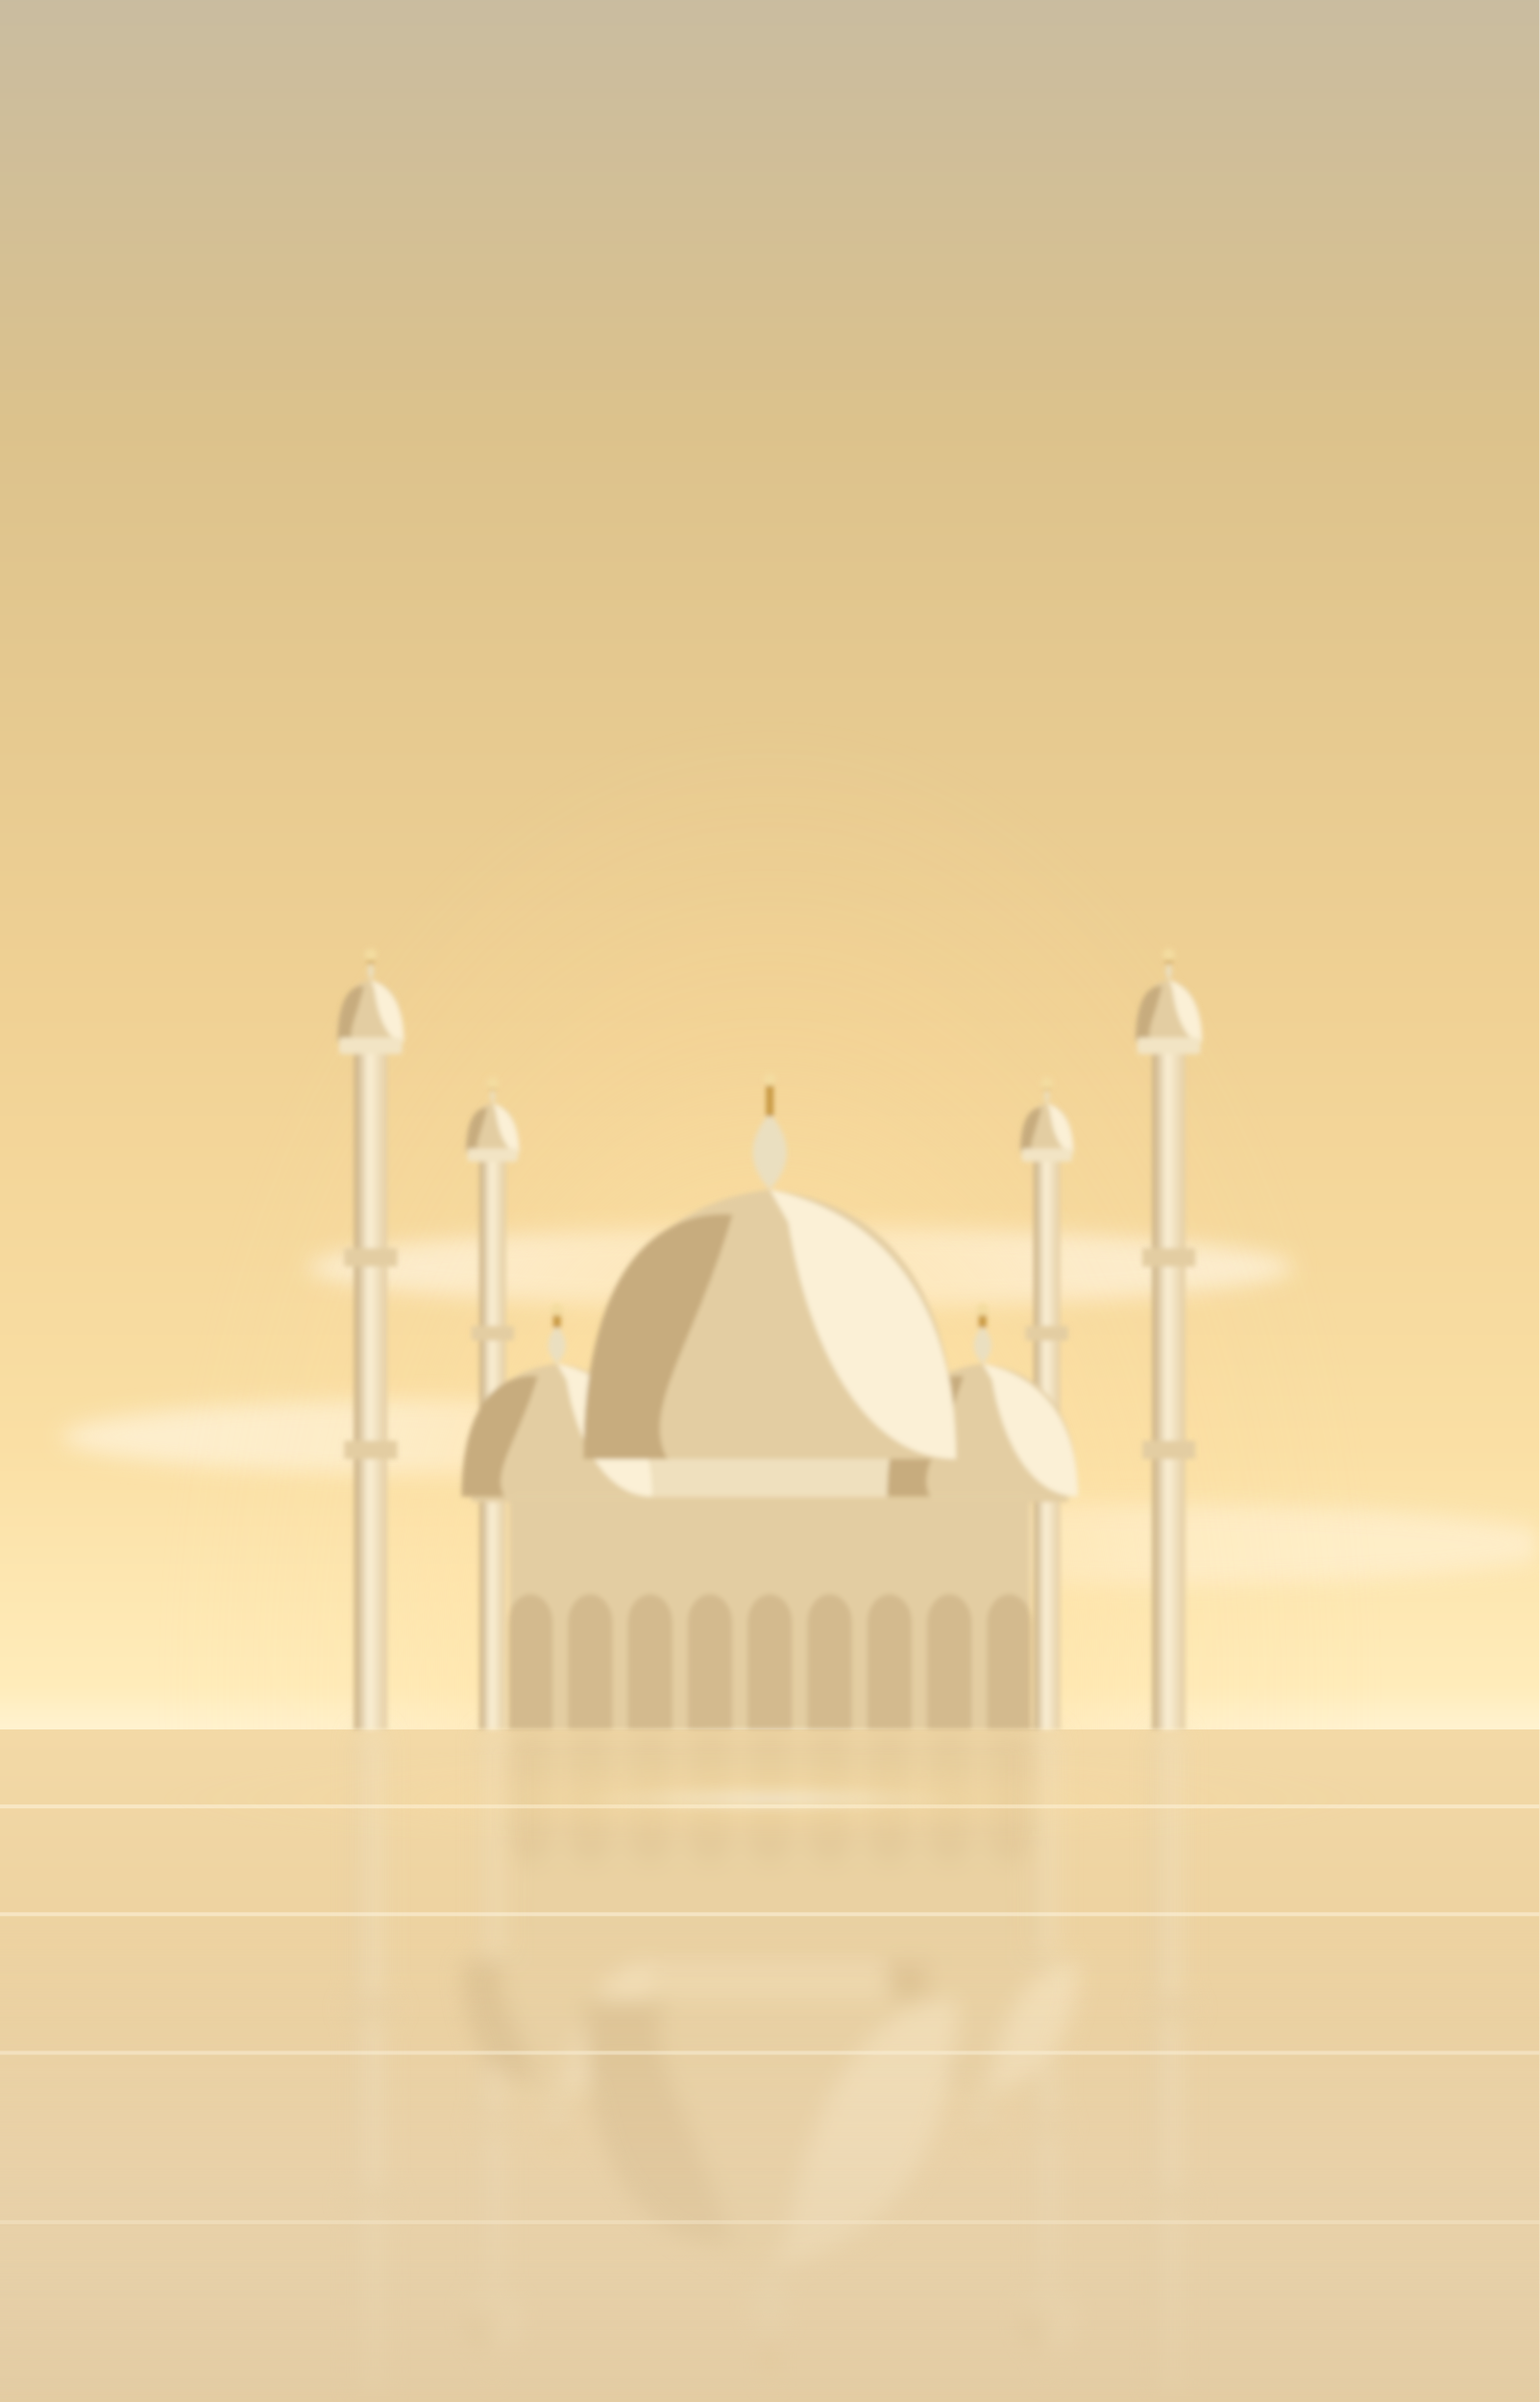
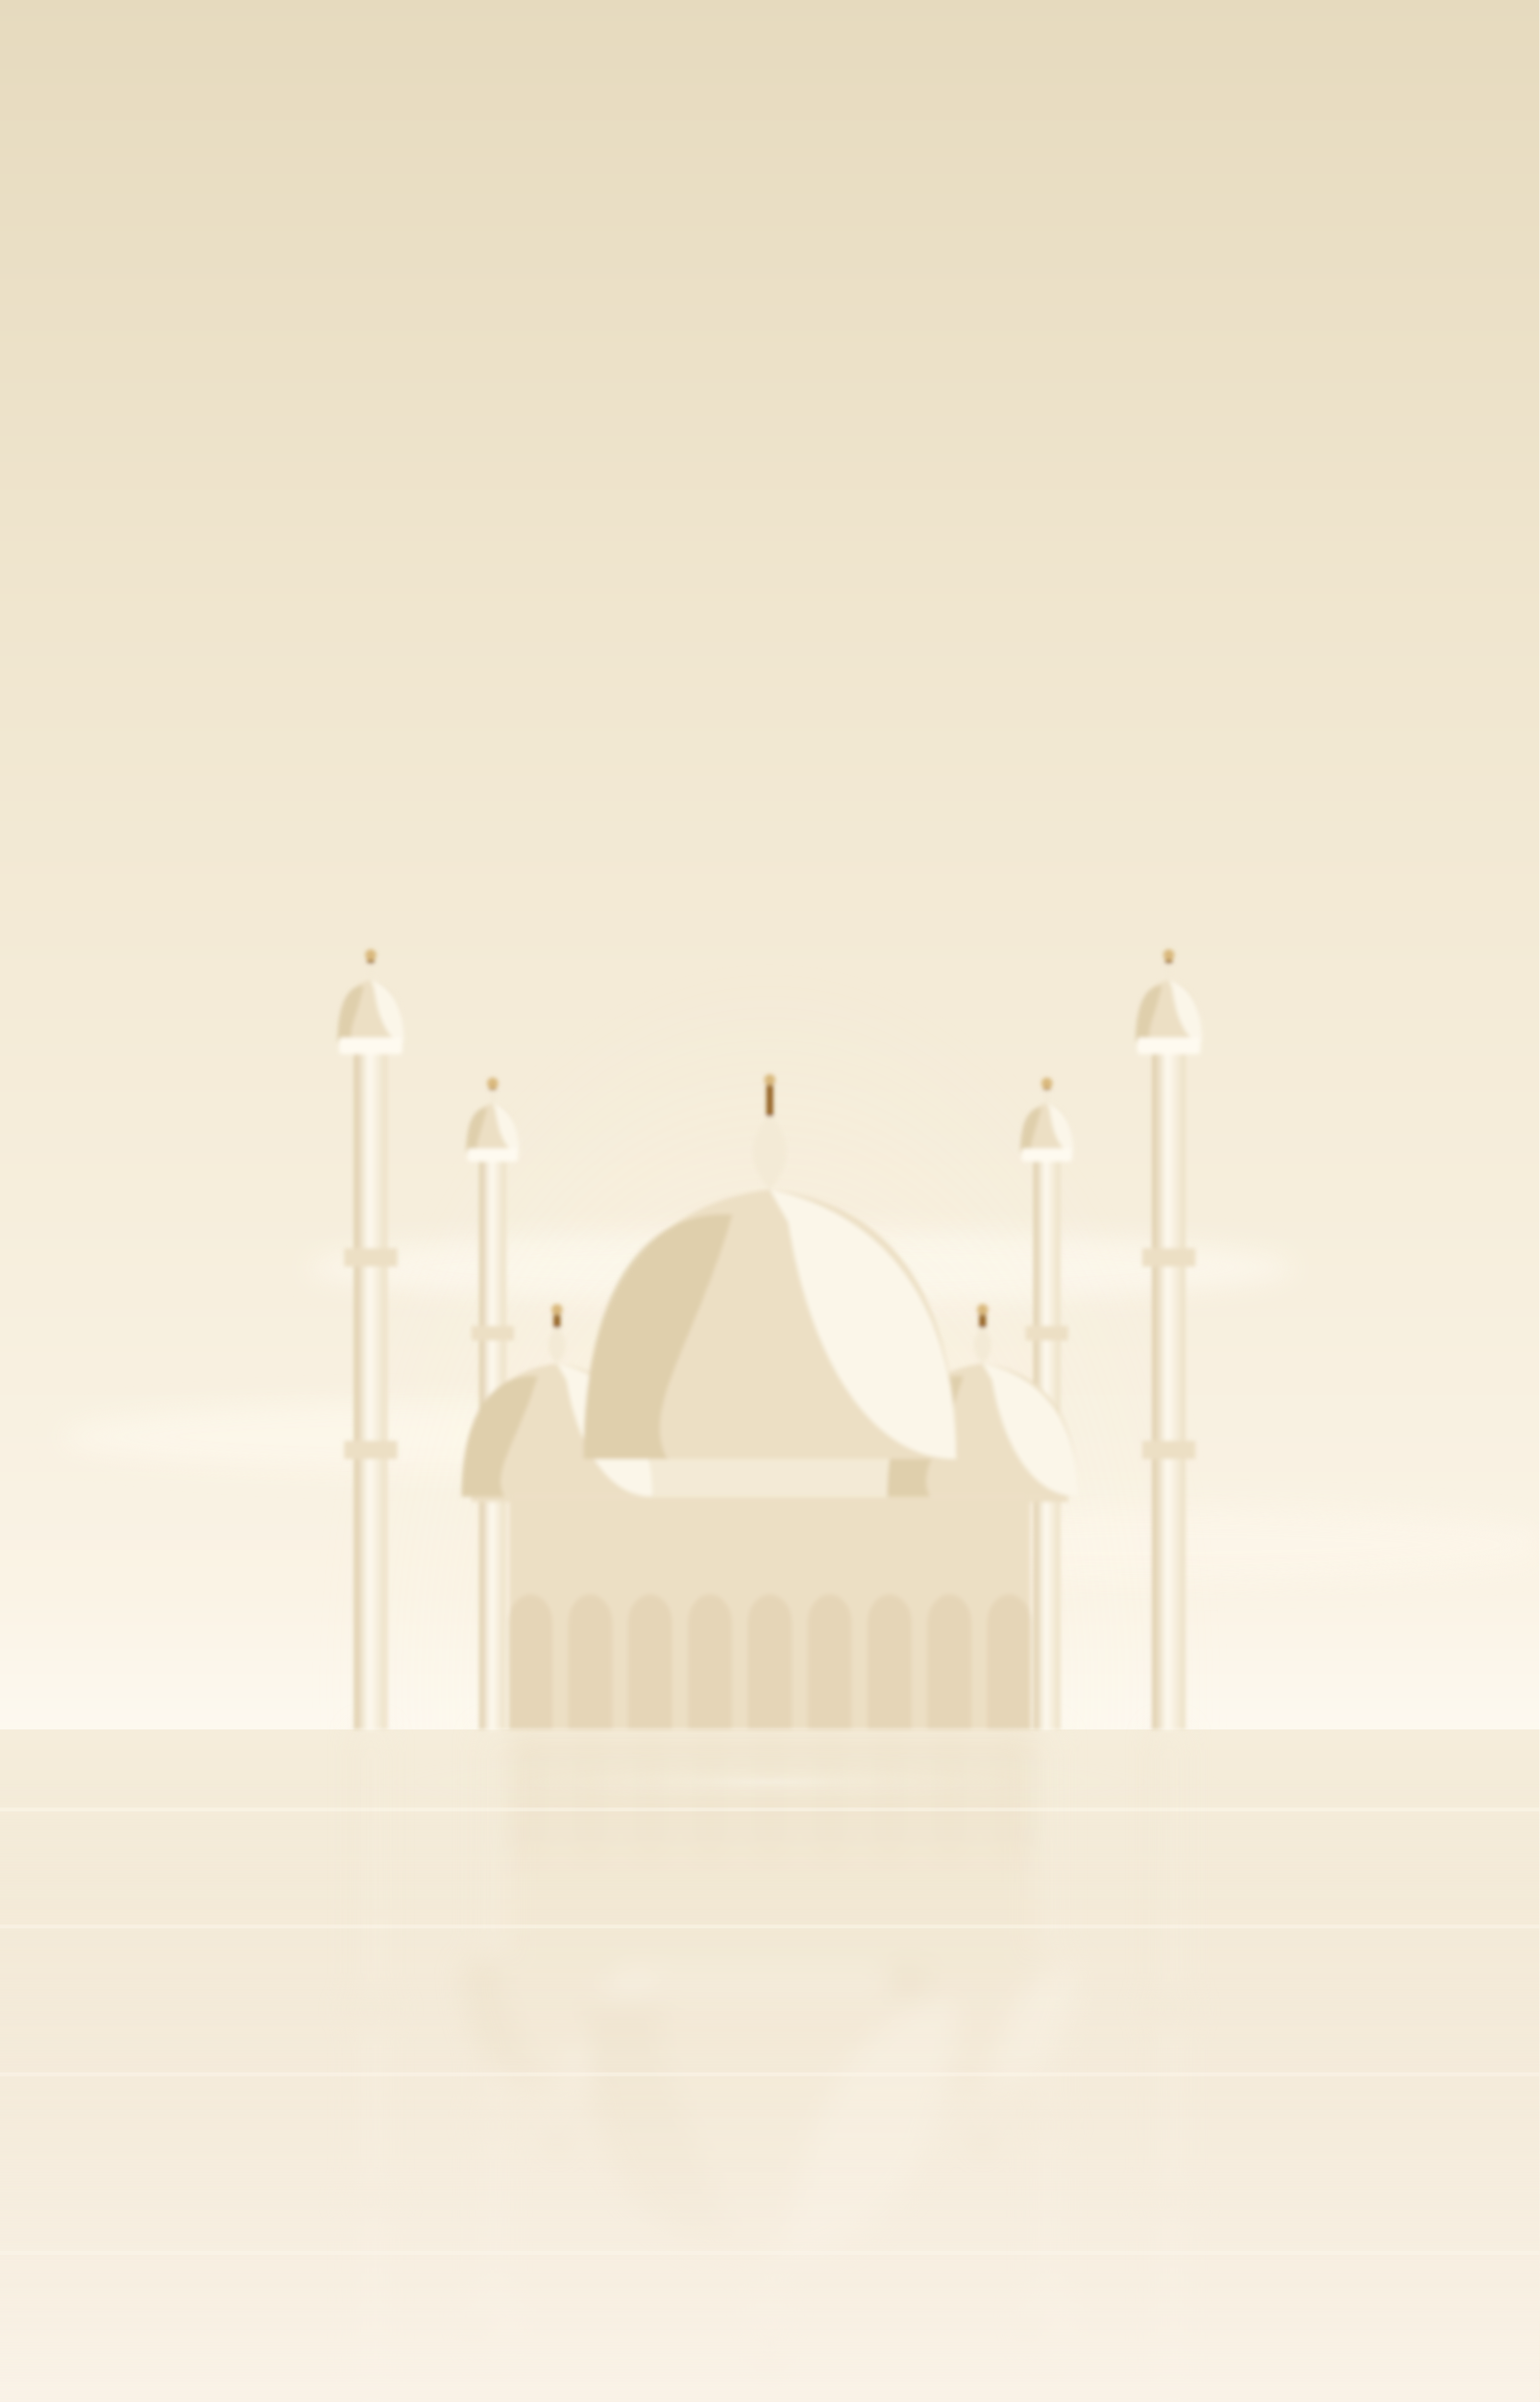
<svg xmlns="http://www.w3.org/2000/svg" viewBox="0 0 1000 1560" preserveAspectRatio="xMidYMid slice">
  <defs>
    <linearGradient id="sky" x1="0" y1="0" x2="0" y2="1">
-       <stop offset="0" stop-color="#C9BCA0" />
-       <stop offset=".18" stop-color="#DCC28C" />
-       <stop offset=".42" stop-color="#F0D194" />
-       <stop offset=".6" stop-color="#FADFA4" />
-       <stop offset=".7" stop-color="#FFECBA" />
-       <stop offset=".72" stop-color="#FFF3D2" />
+       <stop offset="0" stop-color="#E6DABE" />
+       <stop offset=".26" stop-color="#F0E6CF" />
+       <stop offset=".5" stop-color="#F6EEDC" />
+       <stop offset=".66" stop-color="#FAF3E5" />
+       <stop offset=".72" stop-color="#FDF9F0" />
    </linearGradient>
-     <radialGradient id="sun" cx="50%" cy="70%" r="40%">
-       <stop offset="0" stop-color="#FFFCEF" />
-       <stop offset=".12" stop-color="#FFF3D2" />
-       <stop offset=".32" stop-color="rgba(255,228,168,.6)" />
-       <stop offset=".66" stop-color="rgba(255,222,160,.14)" />
-       <stop offset="1" stop-color="rgba(255,222,160,0)" />
+     <radialGradient id="sun" cx="50%" cy="70%" r="30%">
+       <stop offset="0" stop-color="#FFFEF9" />
+       <stop offset=".2" stop-color="rgba(255,251,238,.55)" />
+       <stop offset=".55" stop-color="rgba(255,247,228,.12)" />
+       <stop offset="1" stop-color="rgba(255,247,228,0)" />
    </radialGradient>
    <linearGradient id="pool" x1="0" y1="0" x2="0" y2="1">
-       <stop offset="0" stop-color="#F3D9A6" />
-       <stop offset=".45" stop-color="#EACF9E" />
-       <stop offset="1" stop-color="#E6D0AE" />
+       <stop offset="0" stop-color="#F5EDDB" />
+       <stop offset=".5" stop-color="#EFE4CE" />
+       <stop offset="1" stop-color="#EBDFC7" />
    </linearGradient>
    <linearGradient id="minG" x1="0" y1="0" x2="1" y2="0">
-       <stop offset="0" stop-color="#C7AC7E" />
-       <stop offset=".45" stop-color="#FBF0D6" />
-       <stop offset="1" stop-color="#E3CDA2" />
+       <stop offset="0" stop-color="#DCCAA6" />
+       <stop offset=".45" stop-color="#FEFAF0" />
+       <stop offset="1" stop-color="#ECDFC4" />
    </linearGradient>
    <filter id="soft">
-       <feGaussianBlur stdDeviation="1.6" />
+       <feGaussianBlur stdDeviation="1.3" />
    </filter>
    <filter id="softer">
-       <feGaussianBlur stdDeviation="7" />
+       <feGaussianBlur stdDeviation="8" />
    </filter>
  </defs>
  <rect width="1000" height="1560" fill="url(#sky)" />
-   <g filter="url(#softer)" opacity=".65">
-     <ellipse cx="280.0" cy="933.2" rx="240" ry="24" fill="#FFF6E2" />
-     <ellipse cx="740.0" cy="1003.2" rx="280" ry="26" fill="#FFF2D6" />
-     <ellipse cx="520.0" cy="823.2" rx="320" ry="26" fill="#FFF8EA" />
+   <g filter="url(#softer)" opacity=".55">
+     <ellipse cx="280.0" cy="933.2" rx="240" ry="22" fill="#FFFBF0" />
+     <ellipse cx="740.0" cy="1003.2" rx="280" ry="24" fill="#FEF8EC" />
+     <ellipse cx="520.0" cy="823.2" rx="320" ry="24" fill="#FFFCF4" />
  </g>
  <rect width="1000" height="1560" fill="url(#sun)" />
  <rect x="0" y="1123.2" width="1000" height="436.8" fill="url(#pool)" />
-   <g transform="translate(0,2246.4) scale(1,-1)" filter="url(#softer)" opacity=".4">
+   <g transform="translate(0,2246.4) scale(1,-1)" filter="url(#softer)" opacity=".32">
    <rect x="230.0" y="676.8" width="21.6" height="446.4" fill="url(#minG)" />
-     <rect x="223.52" y="810.72" width="34.56" height="11.88" fill="#E3CDA2" />
-     <rect x="223.52" y="935.712" width="34.56" height="11.88" fill="#E3CDA2" />
-     <path d="M219.2,676.8 C219.2,648.979 228.92,638.298 240.8,636.559 C252.68,638.298 262.4,648.979 262.4,676.8 Z" fill="#E3CDA2" />
-     <path d="M240.8,636.559 C252.032,639.54 262.4,650.718 262.4,676.8 C251.6,676.8 245.12,659.412 242.96,641.527 Z" fill="#FBF0D6" />
-     <path d="M219.2,676.8 C219.2,648.979 227.408,639.54 236.48,640.285 C232.16,659.412 225.68,669.348 228.92,676.8 Z" fill="#C7AC7E" />
-     <path d="M240.8,636.559 C237.56,632.088 238.856,628.114 240.8,625.133 C242.744,628.114 244.04,632.088 240.8,636.559 Z" fill="#EADFC0" />
-     <rect x="238.3" y="620.662" width="5" height="4.968" fill="#C99A44" />
-     <circle cx="240.8" cy="620.165" r="4" fill="#F3DCA0" />
-     <rect x="220.28" y="673.8" width="41.04" height="10.8" rx="2" fill="#F2E4C4" />
+     <rect x="223.52" y="810.72" width="34.56" height="11.88" fill="#ECDFC4" />
+     <rect x="223.52" y="935.712" width="34.56" height="11.88" fill="#ECDFC4" />
+     <path d="M219.2,676.8 C219.2,648.979 228.92,638.298 240.8,636.559 C252.68,638.298 262.4,648.979 262.4,676.8 Z" fill="#ECDFC4" />
+     <path d="M240.8,636.559 C252.032,639.54 262.4,650.718 262.4,676.8 C251.6,676.8 245.12,659.412 242.96,641.527 Z" fill="#FEFAF0" opacity=".85" />
+     <path d="M219.2,676.8 C219.2,648.979 227.408,639.54 236.48,640.285 C232.16,659.412 225.68,669.348 228.92,676.8 Z" fill="#DCCAA6" opacity=".8" />
+     <path d="M240.8,636.559 C237.56,632.088 238.856,628.114 240.8,625.133 C242.744,628.114 244.04,632.088 240.8,636.559 Z" fill="#F3EAD6" />
+     <rect x="238.6" y="620.662" width="4.4" height="4.968" fill="#946323" />
+     <circle cx="240.8" cy="620.165" r="3.6" fill="#D9B87C" />
+     <rect x="220.28" y="673.8" width="41.04" height="10.8" rx="2" fill="#FEFAF0" />
    <rect x="748.4" y="676.8" width="21.6" height="446.4" fill="url(#minG)" />
-     <rect x="741.92" y="810.72" width="34.56" height="11.88" fill="#E3CDA2" />
-     <rect x="741.92" y="935.712" width="34.56" height="11.88" fill="#E3CDA2" />
-     <path d="M737.6,676.8 C737.6,648.979 747.32,638.298 759.2,636.559 C771.08,638.298 780.8,648.979 780.8,676.8 Z" fill="#E3CDA2" />
-     <path d="M759.2,636.559 C770.432,639.54 780.8,650.718 780.8,676.8 C770.0,676.8 763.52,659.412 761.36,641.527 Z" fill="#FBF0D6" />
-     <path d="M737.6,676.8 C737.6,648.979 745.808,639.54 754.88,640.285 C750.56,659.412 744.08,669.348 747.32,676.8 Z" fill="#C7AC7E" />
-     <path d="M759.2,636.559 C755.96,632.088 757.256,628.114 759.2,625.133 C761.144,628.114 762.44,632.088 759.2,636.559 Z" fill="#EADFC0" />
-     <rect x="756.7" y="620.662" width="5" height="4.968" fill="#C99A44" />
-     <circle cx="759.2" cy="620.165" r="4" fill="#F3DCA0" />
-     <rect x="738.68" y="673.8" width="41.04" height="10.8" rx="2" fill="#F2E4C4" />
+     <rect x="741.92" y="810.72" width="34.56" height="11.88" fill="#ECDFC4" />
+     <rect x="741.92" y="935.712" width="34.56" height="11.88" fill="#ECDFC4" />
+     <path d="M737.6,676.8 C737.6,648.979 747.32,638.298 759.2,636.559 C771.08,638.298 780.8,648.979 780.8,676.8 Z" fill="#ECDFC4" />
+     <path d="M759.2,636.559 C770.432,639.54 780.8,650.718 780.8,676.8 C770.0,676.8 763.52,659.412 761.36,641.527 Z" fill="#FEFAF0" opacity=".85" />
+     <path d="M737.6,676.8 C737.6,648.979 745.808,639.54 754.88,640.285 C750.56,659.412 744.08,669.348 747.32,676.8 Z" fill="#DCCAA6" opacity=".8" />
+     <path d="M759.2,636.559 C755.96,632.088 757.256,628.114 759.2,625.133 C761.144,628.114 762.44,632.088 759.2,636.559 Z" fill="#F3EAD6" />
+     <rect x="757.0" y="620.662" width="4.4" height="4.968" fill="#946323" />
+     <circle cx="759.2" cy="620.165" r="3.6" fill="#D9B87C" />
+     <rect x="738.68" y="673.8" width="41.04" height="10.8" rx="2" fill="#FEFAF0" />
    <rect x="311.36" y="748.8" width="17.28" height="374.4" fill="url(#minG)" />
-     <rect x="306.176" y="861.12" width="27.648" height="9.504" fill="#E3CDA2" />
-     <rect x="306.176" y="965.952" width="27.648" height="9.504" fill="#E3CDA2" />
-     <path d="M302.72,748.8 C302.72,726.543 310.496,717.998 320.0,716.607 C329.504,717.998 337.28,726.543 337.28,748.8 Z" fill="#E3CDA2" />
-     <path d="M320.0,716.607 C328.986,718.992 337.28,727.934 337.28,748.8 C328.64,748.8 323.456,734.89 321.728,720.582 Z" fill="#FBF0D6" />
-     <path d="M302.72,748.8 C302.72,726.543 309.286,718.992 316.544,719.588 C313.088,734.89 307.904,742.838 310.496,748.8 Z" fill="#C7AC7E" />
-     <path d="M320.0,716.607 C317.408,713.03 318.445,709.851 320.0,707.466 C321.555,709.851 322.592,713.03 320.0,716.607 Z" fill="#EADFC0" />
-     <rect x="317.5" y="703.889" width="5" height="3.974" fill="#C99A44" />
-     <circle cx="320.0" cy="703.492" r="4" fill="#F3DCA0" />
-     <rect x="303.584" y="745.8" width="32.832" height="8.64" rx="2" fill="#F2E4C4" />
+     <rect x="306.176" y="861.12" width="27.648" height="9.504" fill="#ECDFC4" />
+     <rect x="306.176" y="965.952" width="27.648" height="9.504" fill="#ECDFC4" />
+     <path d="M302.72,748.8 C302.72,726.543 310.496,717.998 320.0,716.607 C329.504,717.998 337.28,726.543 337.28,748.8 Z" fill="#ECDFC4" />
+     <path d="M320.0,716.607 C328.986,718.992 337.28,727.934 337.28,748.8 C328.64,748.8 323.456,734.89 321.728,720.582 Z" fill="#FEFAF0" opacity=".85" />
+     <path d="M302.72,748.8 C302.72,726.543 309.286,718.992 316.544,719.588 C313.088,734.89 307.904,742.838 310.496,748.8 Z" fill="#DCCAA6" opacity=".8" />
+     <path d="M320.0,716.607 C317.408,713.03 318.445,709.851 320.0,707.466 C321.555,709.851 322.592,713.03 320.0,716.607 Z" fill="#F3EAD6" />
+     <rect x="317.8" y="703.889" width="4.4" height="3.974" fill="#946323" />
+     <circle cx="320.0" cy="703.492" r="3.6" fill="#D9B87C" />
+     <rect x="303.584" y="745.8" width="32.832" height="8.64" rx="2" fill="#FEFAF0" />
    <rect x="671.36" y="748.8" width="17.28" height="374.4" fill="url(#minG)" />
-     <rect x="666.176" y="861.12" width="27.648" height="9.504" fill="#E3CDA2" />
-     <rect x="666.176" y="965.952" width="27.648" height="9.504" fill="#E3CDA2" />
-     <path d="M662.72,748.8 C662.72,726.543 670.496,717.998 680.0,716.607 C689.504,717.998 697.28,726.543 697.28,748.8 Z" fill="#E3CDA2" />
-     <path d="M680.0,716.607 C688.986,718.992 697.28,727.934 697.28,748.8 C688.64,748.8 683.456,734.89 681.728,720.582 Z" fill="#FBF0D6" />
-     <path d="M662.72,748.8 C662.72,726.543 669.286,718.992 676.544,719.588 C673.088,734.89 667.904,742.838 670.496,748.8 Z" fill="#C7AC7E" />
-     <path d="M680.0,716.607 C677.408,713.03 678.445,709.851 680.0,707.466 C681.555,709.851 682.592,713.03 680.0,716.607 Z" fill="#EADFC0" />
-     <rect x="677.5" y="703.889" width="5" height="3.974" fill="#C99A44" />
-     <circle cx="680.0" cy="703.492" r="4" fill="#F3DCA0" />
-     <rect x="663.584" y="745.8" width="32.832" height="8.64" rx="2" fill="#F2E4C4" />
-     <rect x="330.8" y="972.0" width="338.4" height="151.2" fill="#E3CDA2" />
-     <path d="M321.44,972.0 H678.56 L656.96,934.56 H343.04 Z" fill="#EFE0BE" />
-     <path d="M330.08,1123.2 V1054.08 A14.4,18.72 0 0 1 358.88,1054.08 V1123.2 Z" fill="#C7AC7E" opacity=".55" />
-     <path d="M368.96,1123.2 V1054.08 A14.4,18.72 0 0 1 397.76,1054.08 V1123.2 Z" fill="#C7AC7E" opacity=".55" />
-     <path d="M407.84,1123.2 V1054.08 A14.4,18.72 0 0 1 436.64,1054.08 V1123.2 Z" fill="#C7AC7E" opacity=".55" />
-     <path d="M446.72,1123.2 V1054.08 A14.4,18.72 0 0 1 475.52,1054.08 V1123.2 Z" fill="#C7AC7E" opacity=".55" />
-     <path d="M485.6,1123.2 V1054.08 A14.4,18.72 0 0 1 514.4,1054.08 V1123.2 Z" fill="#C7AC7E" opacity=".55" />
-     <path d="M524.48,1123.2 V1054.08 A14.4,18.72 0 0 1 553.28,1054.08 V1123.2 Z" fill="#C7AC7E" opacity=".55" />
-     <path d="M563.36,1123.2 V1054.08 A14.4,18.72 0 0 1 592.16,1054.08 V1123.2 Z" fill="#C7AC7E" opacity=".55" />
-     <path d="M602.24,1123.2 V1054.08 A14.4,18.72 0 0 1 631.04,1054.08 V1123.2 Z" fill="#C7AC7E" opacity=".55" />
-     <path d="M641.12,1123.2 V1054.08 A14.4,18.72 0 0 1 669.92,1054.08 V1123.2 Z" fill="#C7AC7E" opacity=".55" />
-     <path d="M299.84,972.0 C299.84,912.326 327.704,889.416 361.76,885.686 C395.816,889.416 423.68,912.326 423.68,972.0 Z" fill="#E3CDA2" />
-     <path d="M361.76,885.686 C393.958,892.08 423.68,916.056 423.68,972.0 C392.72,972.0 374.144,934.704 367.952,896.342 Z" fill="#FBF0D6" />
-     <path d="M299.84,972.0 C299.84,912.326 323.37,892.08 349.376,893.678 C336.992,934.704 318.416,956.016 327.704,972.0 Z" fill="#C7AC7E" />
-     <path d="M361.76,885.686 C352.472,876.096 356.187,867.571 361.76,861.178 C367.333,867.571 371.048,876.096 361.76,885.686 Z" fill="#EADFC0" />
-     <rect x="359.26" y="851.587" width="5" height="10.656" fill="#C99A44" />
-     <circle cx="361.76" cy="850.522" r="4" fill="#F3DCA0" />
-     <path d="M576.32,972.0 C576.32,912.326 604.184,889.416 638.24,885.686 C672.296,889.416 700.16,912.326 700.16,972.0 Z" fill="#E3CDA2" />
-     <path d="M638.24,885.686 C670.438,892.08 700.16,916.056 700.16,972.0 C669.2,972.0 650.624,934.704 644.432,896.342 Z" fill="#FBF0D6" />
-     <path d="M576.32,972.0 C576.32,912.326 599.85,892.08 625.856,893.678 C613.472,934.704 594.896,956.016 604.184,972.0 Z" fill="#C7AC7E" />
-     <path d="M638.24,885.686 C628.952,876.096 632.667,867.571 638.24,861.178 C643.813,867.571 647.528,876.096 638.24,885.686 Z" fill="#EADFC0" />
-     <rect x="635.74" y="851.587" width="5" height="10.656" fill="#C99A44" />
-     <circle cx="638.24" cy="850.522" r="4" fill="#F3DCA0" />
-     <path d="M379.04,947.52 C379.04,826.56 433.472,780.12 500.0,772.56 C566.528,780.12 620.96,826.56 620.96,947.52 Z" fill="#E3CDA2" />
-     <path d="M500.0,772.56 C562.899,785.52 620.96,834.12 620.96,947.52 C560.48,947.52 524.192,871.92 512.096,794.16 Z" fill="#FBF0D6" />
-     <path d="M379.04,947.52 C379.04,826.56 425.005,785.52 475.808,788.76 C451.616,871.92 415.328,915.12 433.472,947.52 Z" fill="#C7AC7E" />
-     <path d="M500.0,772.56 C481.856,753.12 489.114,735.84 500.0,722.88 C510.886,735.84 518.144,753.12 500.0,772.56 Z" fill="#EADFC0" />
-     <rect x="497.5" y="703.44" width="5" height="21.6" fill="#C99A44" />
-     <circle cx="500.0" cy="701.28" r="4" fill="#F3DCA0" />
+     <rect x="666.176" y="861.12" width="27.648" height="9.504" fill="#ECDFC4" />
+     <rect x="666.176" y="965.952" width="27.648" height="9.504" fill="#ECDFC4" />
+     <path d="M662.72,748.8 C662.72,726.543 670.496,717.998 680.0,716.607 C689.504,717.998 697.28,726.543 697.28,748.8 Z" fill="#ECDFC4" />
+     <path d="M680.0,716.607 C688.986,718.992 697.28,727.934 697.28,748.8 C688.64,748.8 683.456,734.89 681.728,720.582 Z" fill="#FEFAF0" opacity=".85" />
+     <path d="M662.72,748.8 C662.72,726.543 669.286,718.992 676.544,719.588 C673.088,734.89 667.904,742.838 670.496,748.8 Z" fill="#DCCAA6" opacity=".8" />
+     <path d="M680.0,716.607 C677.408,713.03 678.445,709.851 680.0,707.466 C681.555,709.851 682.592,713.03 680.0,716.607 Z" fill="#F3EAD6" />
+     <rect x="677.8" y="703.889" width="4.4" height="3.974" fill="#946323" />
+     <circle cx="680.0" cy="703.492" r="3.6" fill="#D9B87C" />
+     <rect x="663.584" y="745.8" width="32.832" height="8.64" rx="2" fill="#FEFAF0" />
+     <rect x="330.8" y="972.0" width="338.4" height="151.2" fill="#ECDFC4" />
+     <path d="M321.44,972.0 H678.56 L656.96,934.56 H343.04 Z" fill="#F3EAD6" />
+     <path d="M330.08,1123.2 V1054.08 A14.4,18.72 0 0 1 358.88,1054.08 V1123.2 Z" fill="#DCCAA6" opacity=".45" />
+     <path d="M368.96,1123.2 V1054.08 A14.4,18.72 0 0 1 397.76,1054.08 V1123.2 Z" fill="#DCCAA6" opacity=".45" />
+     <path d="M407.84,1123.2 V1054.08 A14.4,18.72 0 0 1 436.64,1054.08 V1123.2 Z" fill="#DCCAA6" opacity=".45" />
+     <path d="M446.72,1123.2 V1054.08 A14.4,18.72 0 0 1 475.52,1054.08 V1123.2 Z" fill="#DCCAA6" opacity=".45" />
+     <path d="M485.6,1123.2 V1054.08 A14.4,18.72 0 0 1 514.4,1054.08 V1123.2 Z" fill="#DCCAA6" opacity=".45" />
+     <path d="M524.48,1123.2 V1054.08 A14.4,18.72 0 0 1 553.28,1054.08 V1123.2 Z" fill="#DCCAA6" opacity=".45" />
+     <path d="M563.36,1123.2 V1054.08 A14.4,18.72 0 0 1 592.16,1054.08 V1123.2 Z" fill="#DCCAA6" opacity=".45" />
+     <path d="M602.24,1123.2 V1054.08 A14.4,18.72 0 0 1 631.04,1054.08 V1123.2 Z" fill="#DCCAA6" opacity=".45" />
+     <path d="M641.12,1123.2 V1054.08 A14.4,18.72 0 0 1 669.92,1054.08 V1123.2 Z" fill="#DCCAA6" opacity=".45" />
+     <path d="M299.84,972.0 C299.84,912.326 327.704,889.416 361.76,885.686 C395.816,889.416 423.68,912.326 423.68,972.0 Z" fill="#ECDFC4" />
+     <path d="M361.76,885.686 C393.958,892.08 423.68,916.056 423.68,972.0 C392.72,972.0 374.144,934.704 367.952,896.342 Z" fill="#FEFAF0" opacity=".85" />
+     <path d="M299.84,972.0 C299.84,912.326 323.37,892.08 349.376,893.678 C336.992,934.704 318.416,956.016 327.704,972.0 Z" fill="#DCCAA6" opacity=".8" />
+     <path d="M361.76,885.686 C352.472,876.096 356.187,867.571 361.76,861.178 C367.333,867.571 371.048,876.096 361.76,885.686 Z" fill="#F3EAD6" />
+     <rect x="359.56" y="851.587" width="4.4" height="10.656" fill="#946323" />
+     <circle cx="361.76" cy="850.522" r="3.6" fill="#D9B87C" />
+     <path d="M576.32,972.0 C576.32,912.326 604.184,889.416 638.24,885.686 C672.296,889.416 700.16,912.326 700.16,972.0 Z" fill="#ECDFC4" />
+     <path d="M638.24,885.686 C670.438,892.08 700.16,916.056 700.16,972.0 C669.2,972.0 650.624,934.704 644.432,896.342 Z" fill="#FEFAF0" opacity=".85" />
+     <path d="M576.32,972.0 C576.32,912.326 599.85,892.08 625.856,893.678 C613.472,934.704 594.896,956.016 604.184,972.0 Z" fill="#DCCAA6" opacity=".8" />
+     <path d="M638.24,885.686 C628.952,876.096 632.667,867.571 638.24,861.178 C643.813,867.571 647.528,876.096 638.24,885.686 Z" fill="#F3EAD6" />
+     <rect x="636.04" y="851.587" width="4.4" height="10.656" fill="#946323" />
+     <circle cx="638.24" cy="850.522" r="3.6" fill="#D9B87C" />
+     <path d="M379.04,947.52 C379.04,826.56 433.472,780.12 500.0,772.56 C566.528,780.12 620.96,826.56 620.96,947.52 Z" fill="#ECDFC4" />
+     <path d="M500.0,772.56 C562.899,785.52 620.96,834.12 620.96,947.52 C560.48,947.52 524.192,871.92 512.096,794.16 Z" fill="#FEFAF0" opacity=".85" />
+     <path d="M379.04,947.52 C379.04,826.56 425.005,785.52 475.808,788.76 C451.616,871.92 415.328,915.12 433.472,947.52 Z" fill="#DCCAA6" opacity=".8" />
+     <path d="M500.0,772.56 C481.856,753.12 489.114,735.84 500.0,722.88 C510.886,735.84 518.144,753.12 500.0,772.56 Z" fill="#F3EAD6" />
+     <rect x="497.8" y="703.44" width="4.4" height="21.6" fill="#946323" />
+     <circle cx="500.0" cy="701.28" r="3.6" fill="#D9B87C" />
  </g>
  <g filter="url(#soft)">
    <rect x="230.0" y="676.8" width="21.6" height="446.4" fill="url(#minG)" />
-     <rect x="223.52" y="810.72" width="34.56" height="11.88" fill="#E3CDA2" />
-     <rect x="223.52" y="935.712" width="34.56" height="11.88" fill="#E3CDA2" />
-     <path d="M219.2,676.8 C219.2,648.979 228.92,638.298 240.8,636.559 C252.68,638.298 262.4,648.979 262.4,676.8 Z" fill="#E3CDA2" />
-     <path d="M240.8,636.559 C252.032,639.54 262.4,650.718 262.4,676.8 C251.6,676.8 245.12,659.412 242.96,641.527 Z" fill="#FBF0D6" />
-     <path d="M219.2,676.8 C219.2,648.979 227.408,639.54 236.48,640.285 C232.16,659.412 225.68,669.348 228.92,676.8 Z" fill="#C7AC7E" />
-     <path d="M240.8,636.559 C237.56,632.088 238.856,628.114 240.8,625.133 C242.744,628.114 244.04,632.088 240.8,636.559 Z" fill="#EADFC0" />
-     <rect x="238.3" y="620.662" width="5" height="4.968" fill="#C99A44" />
-     <circle cx="240.8" cy="620.165" r="4" fill="#F3DCA0" />
-     <rect x="220.28" y="673.8" width="41.04" height="10.8" rx="2" fill="#F2E4C4" />
+     <rect x="223.52" y="810.72" width="34.56" height="11.88" fill="#ECDFC4" />
+     <rect x="223.52" y="935.712" width="34.56" height="11.88" fill="#ECDFC4" />
+     <path d="M219.2,676.8 C219.2,648.979 228.92,638.298 240.8,636.559 C252.68,638.298 262.4,648.979 262.4,676.8 Z" fill="#ECDFC4" />
+     <path d="M240.8,636.559 C252.032,639.54 262.4,650.718 262.4,676.8 C251.6,676.8 245.12,659.412 242.96,641.527 Z" fill="#FEFAF0" opacity=".85" />
+     <path d="M219.2,676.8 C219.2,648.979 227.408,639.54 236.48,640.285 C232.16,659.412 225.68,669.348 228.92,676.8 Z" fill="#DCCAA6" opacity=".8" />
+     <path d="M240.8,636.559 C237.56,632.088 238.856,628.114 240.8,625.133 C242.744,628.114 244.04,632.088 240.8,636.559 Z" fill="#F3EAD6" />
+     <rect x="238.6" y="620.662" width="4.4" height="4.968" fill="#946323" />
+     <circle cx="240.8" cy="620.165" r="3.6" fill="#D9B87C" />
+     <rect x="220.28" y="673.8" width="41.04" height="10.8" rx="2" fill="#FEFAF0" />
    <rect x="748.4" y="676.8" width="21.6" height="446.4" fill="url(#minG)" />
-     <rect x="741.92" y="810.72" width="34.56" height="11.88" fill="#E3CDA2" />
-     <rect x="741.92" y="935.712" width="34.56" height="11.88" fill="#E3CDA2" />
-     <path d="M737.6,676.8 C737.6,648.979 747.32,638.298 759.2,636.559 C771.08,638.298 780.8,648.979 780.8,676.8 Z" fill="#E3CDA2" />
-     <path d="M759.2,636.559 C770.432,639.54 780.8,650.718 780.8,676.8 C770.0,676.8 763.52,659.412 761.36,641.527 Z" fill="#FBF0D6" />
-     <path d="M737.6,676.8 C737.6,648.979 745.808,639.54 754.88,640.285 C750.56,659.412 744.08,669.348 747.32,676.8 Z" fill="#C7AC7E" />
-     <path d="M759.2,636.559 C755.96,632.088 757.256,628.114 759.2,625.133 C761.144,628.114 762.44,632.088 759.2,636.559 Z" fill="#EADFC0" />
-     <rect x="756.7" y="620.662" width="5" height="4.968" fill="#C99A44" />
-     <circle cx="759.2" cy="620.165" r="4" fill="#F3DCA0" />
-     <rect x="738.68" y="673.8" width="41.04" height="10.8" rx="2" fill="#F2E4C4" />
+     <rect x="741.92" y="810.72" width="34.56" height="11.88" fill="#ECDFC4" />
+     <rect x="741.92" y="935.712" width="34.56" height="11.88" fill="#ECDFC4" />
+     <path d="M737.6,676.8 C737.6,648.979 747.32,638.298 759.2,636.559 C771.08,638.298 780.8,648.979 780.8,676.8 Z" fill="#ECDFC4" />
+     <path d="M759.2,636.559 C770.432,639.54 780.8,650.718 780.8,676.8 C770.0,676.8 763.52,659.412 761.36,641.527 Z" fill="#FEFAF0" opacity=".85" />
+     <path d="M737.6,676.8 C737.6,648.979 745.808,639.54 754.88,640.285 C750.56,659.412 744.08,669.348 747.32,676.8 Z" fill="#DCCAA6" opacity=".8" />
+     <path d="M759.2,636.559 C755.96,632.088 757.256,628.114 759.2,625.133 C761.144,628.114 762.44,632.088 759.2,636.559 Z" fill="#F3EAD6" />
+     <rect x="757.0" y="620.662" width="4.4" height="4.968" fill="#946323" />
+     <circle cx="759.2" cy="620.165" r="3.6" fill="#D9B87C" />
+     <rect x="738.68" y="673.8" width="41.04" height="10.8" rx="2" fill="#FEFAF0" />
    <rect x="311.36" y="748.8" width="17.28" height="374.4" fill="url(#minG)" />
-     <rect x="306.176" y="861.12" width="27.648" height="9.504" fill="#E3CDA2" />
-     <rect x="306.176" y="965.952" width="27.648" height="9.504" fill="#E3CDA2" />
-     <path d="M302.72,748.8 C302.72,726.543 310.496,717.998 320.0,716.607 C329.504,717.998 337.28,726.543 337.28,748.8 Z" fill="#E3CDA2" />
-     <path d="M320.0,716.607 C328.986,718.992 337.28,727.934 337.28,748.8 C328.64,748.8 323.456,734.89 321.728,720.582 Z" fill="#FBF0D6" />
-     <path d="M302.72,748.8 C302.72,726.543 309.286,718.992 316.544,719.588 C313.088,734.89 307.904,742.838 310.496,748.8 Z" fill="#C7AC7E" />
-     <path d="M320.0,716.607 C317.408,713.03 318.445,709.851 320.0,707.466 C321.555,709.851 322.592,713.03 320.0,716.607 Z" fill="#EADFC0" />
-     <rect x="317.5" y="703.889" width="5" height="3.974" fill="#C99A44" />
-     <circle cx="320.0" cy="703.492" r="4" fill="#F3DCA0" />
-     <rect x="303.584" y="745.8" width="32.832" height="8.64" rx="2" fill="#F2E4C4" />
+     <rect x="306.176" y="861.12" width="27.648" height="9.504" fill="#ECDFC4" />
+     <rect x="306.176" y="965.952" width="27.648" height="9.504" fill="#ECDFC4" />
+     <path d="M302.72,748.8 C302.72,726.543 310.496,717.998 320.0,716.607 C329.504,717.998 337.28,726.543 337.28,748.8 Z" fill="#ECDFC4" />
+     <path d="M320.0,716.607 C328.986,718.992 337.28,727.934 337.28,748.8 C328.64,748.8 323.456,734.89 321.728,720.582 Z" fill="#FEFAF0" opacity=".85" />
+     <path d="M302.72,748.8 C302.72,726.543 309.286,718.992 316.544,719.588 C313.088,734.89 307.904,742.838 310.496,748.8 Z" fill="#DCCAA6" opacity=".8" />
+     <path d="M320.0,716.607 C317.408,713.03 318.445,709.851 320.0,707.466 C321.555,709.851 322.592,713.03 320.0,716.607 Z" fill="#F3EAD6" />
+     <rect x="317.8" y="703.889" width="4.4" height="3.974" fill="#946323" />
+     <circle cx="320.0" cy="703.492" r="3.6" fill="#D9B87C" />
+     <rect x="303.584" y="745.8" width="32.832" height="8.64" rx="2" fill="#FEFAF0" />
    <rect x="671.36" y="748.8" width="17.28" height="374.4" fill="url(#minG)" />
-     <rect x="666.176" y="861.12" width="27.648" height="9.504" fill="#E3CDA2" />
-     <rect x="666.176" y="965.952" width="27.648" height="9.504" fill="#E3CDA2" />
-     <path d="M662.72,748.8 C662.72,726.543 670.496,717.998 680.0,716.607 C689.504,717.998 697.28,726.543 697.28,748.8 Z" fill="#E3CDA2" />
-     <path d="M680.0,716.607 C688.986,718.992 697.28,727.934 697.28,748.8 C688.64,748.8 683.456,734.89 681.728,720.582 Z" fill="#FBF0D6" />
-     <path d="M662.72,748.8 C662.72,726.543 669.286,718.992 676.544,719.588 C673.088,734.89 667.904,742.838 670.496,748.8 Z" fill="#C7AC7E" />
-     <path d="M680.0,716.607 C677.408,713.03 678.445,709.851 680.0,707.466 C681.555,709.851 682.592,713.03 680.0,716.607 Z" fill="#EADFC0" />
-     <rect x="677.5" y="703.889" width="5" height="3.974" fill="#C99A44" />
-     <circle cx="680.0" cy="703.492" r="4" fill="#F3DCA0" />
-     <rect x="663.584" y="745.8" width="32.832" height="8.64" rx="2" fill="#F2E4C4" />
-     <rect x="330.8" y="972.0" width="338.4" height="151.2" fill="#E3CDA2" />
-     <path d="M321.44,972.0 H678.56 L656.96,934.56 H343.04 Z" fill="#EFE0BE" />
-     <path d="M330.08,1123.2 V1054.08 A14.4,18.72 0 0 1 358.88,1054.08 V1123.2 Z" fill="#C7AC7E" opacity=".55" />
-     <path d="M368.96,1123.2 V1054.08 A14.4,18.72 0 0 1 397.76,1054.08 V1123.2 Z" fill="#C7AC7E" opacity=".55" />
-     <path d="M407.84,1123.2 V1054.08 A14.4,18.72 0 0 1 436.64,1054.08 V1123.2 Z" fill="#C7AC7E" opacity=".55" />
-     <path d="M446.72,1123.2 V1054.08 A14.4,18.72 0 0 1 475.52,1054.08 V1123.2 Z" fill="#C7AC7E" opacity=".55" />
-     <path d="M485.6,1123.2 V1054.08 A14.4,18.72 0 0 1 514.4,1054.08 V1123.2 Z" fill="#C7AC7E" opacity=".55" />
-     <path d="M524.48,1123.2 V1054.08 A14.4,18.72 0 0 1 553.28,1054.08 V1123.2 Z" fill="#C7AC7E" opacity=".55" />
-     <path d="M563.36,1123.2 V1054.08 A14.4,18.72 0 0 1 592.16,1054.08 V1123.2 Z" fill="#C7AC7E" opacity=".55" />
-     <path d="M602.24,1123.2 V1054.08 A14.4,18.72 0 0 1 631.04,1054.08 V1123.2 Z" fill="#C7AC7E" opacity=".55" />
-     <path d="M641.12,1123.2 V1054.08 A14.4,18.72 0 0 1 669.92,1054.08 V1123.2 Z" fill="#C7AC7E" opacity=".55" />
-     <path d="M299.84,972.0 C299.84,912.326 327.704,889.416 361.76,885.686 C395.816,889.416 423.68,912.326 423.68,972.0 Z" fill="#E3CDA2" />
-     <path d="M361.76,885.686 C393.958,892.08 423.68,916.056 423.68,972.0 C392.72,972.0 374.144,934.704 367.952,896.342 Z" fill="#FBF0D6" />
-     <path d="M299.84,972.0 C299.84,912.326 323.37,892.08 349.376,893.678 C336.992,934.704 318.416,956.016 327.704,972.0 Z" fill="#C7AC7E" />
-     <path d="M361.76,885.686 C352.472,876.096 356.187,867.571 361.76,861.178 C367.333,867.571 371.048,876.096 361.76,885.686 Z" fill="#EADFC0" />
-     <rect x="359.26" y="851.587" width="5" height="10.656" fill="#C99A44" />
-     <circle cx="361.76" cy="850.522" r="4" fill="#F3DCA0" />
-     <path d="M576.32,972.0 C576.32,912.326 604.184,889.416 638.24,885.686 C672.296,889.416 700.16,912.326 700.16,972.0 Z" fill="#E3CDA2" />
-     <path d="M638.24,885.686 C670.438,892.08 700.16,916.056 700.16,972.0 C669.2,972.0 650.624,934.704 644.432,896.342 Z" fill="#FBF0D6" />
-     <path d="M576.32,972.0 C576.32,912.326 599.85,892.08 625.856,893.678 C613.472,934.704 594.896,956.016 604.184,972.0 Z" fill="#C7AC7E" />
-     <path d="M638.24,885.686 C628.952,876.096 632.667,867.571 638.24,861.178 C643.813,867.571 647.528,876.096 638.24,885.686 Z" fill="#EADFC0" />
-     <rect x="635.74" y="851.587" width="5" height="10.656" fill="#C99A44" />
-     <circle cx="638.24" cy="850.522" r="4" fill="#F3DCA0" />
-     <path d="M379.04,947.52 C379.04,826.56 433.472,780.12 500.0,772.56 C566.528,780.12 620.96,826.56 620.96,947.52 Z" fill="#E3CDA2" />
-     <path d="M500.0,772.56 C562.899,785.52 620.96,834.12 620.96,947.52 C560.48,947.52 524.192,871.92 512.096,794.16 Z" fill="#FBF0D6" />
-     <path d="M379.04,947.52 C379.04,826.56 425.005,785.52 475.808,788.76 C451.616,871.92 415.328,915.12 433.472,947.52 Z" fill="#C7AC7E" />
-     <path d="M500.0,772.56 C481.856,753.12 489.114,735.84 500.0,722.88 C510.886,735.84 518.144,753.12 500.0,772.56 Z" fill="#EADFC0" />
-     <rect x="497.5" y="703.44" width="5" height="21.6" fill="#C99A44" />
-     <circle cx="500.0" cy="701.28" r="4" fill="#F3DCA0" />
+     <rect x="666.176" y="861.12" width="27.648" height="9.504" fill="#ECDFC4" />
+     <rect x="666.176" y="965.952" width="27.648" height="9.504" fill="#ECDFC4" />
+     <path d="M662.72,748.8 C662.72,726.543 670.496,717.998 680.0,716.607 C689.504,717.998 697.28,726.543 697.28,748.8 Z" fill="#ECDFC4" />
+     <path d="M680.0,716.607 C688.986,718.992 697.28,727.934 697.28,748.8 C688.64,748.8 683.456,734.89 681.728,720.582 Z" fill="#FEFAF0" opacity=".85" />
+     <path d="M662.72,748.8 C662.72,726.543 669.286,718.992 676.544,719.588 C673.088,734.89 667.904,742.838 670.496,748.8 Z" fill="#DCCAA6" opacity=".8" />
+     <path d="M680.0,716.607 C677.408,713.03 678.445,709.851 680.0,707.466 C681.555,709.851 682.592,713.03 680.0,716.607 Z" fill="#F3EAD6" />
+     <rect x="677.8" y="703.889" width="4.4" height="3.974" fill="#946323" />
+     <circle cx="680.0" cy="703.492" r="3.6" fill="#D9B87C" />
+     <rect x="663.584" y="745.8" width="32.832" height="8.64" rx="2" fill="#FEFAF0" />
+     <rect x="330.8" y="972.0" width="338.4" height="151.2" fill="#ECDFC4" />
+     <path d="M321.44,972.0 H678.56 L656.96,934.56 H343.04 Z" fill="#F3EAD6" />
+     <path d="M330.08,1123.2 V1054.08 A14.4,18.72 0 0 1 358.88,1054.08 V1123.2 Z" fill="#DCCAA6" opacity=".45" />
+     <path d="M368.96,1123.2 V1054.08 A14.4,18.72 0 0 1 397.76,1054.08 V1123.2 Z" fill="#DCCAA6" opacity=".45" />
+     <path d="M407.84,1123.2 V1054.08 A14.4,18.72 0 0 1 436.64,1054.08 V1123.2 Z" fill="#DCCAA6" opacity=".45" />
+     <path d="M446.72,1123.2 V1054.08 A14.4,18.72 0 0 1 475.52,1054.08 V1123.2 Z" fill="#DCCAA6" opacity=".45" />
+     <path d="M485.6,1123.2 V1054.08 A14.4,18.72 0 0 1 514.4,1054.08 V1123.2 Z" fill="#DCCAA6" opacity=".45" />
+     <path d="M524.48,1123.2 V1054.08 A14.4,18.72 0 0 1 553.28,1054.08 V1123.2 Z" fill="#DCCAA6" opacity=".45" />
+     <path d="M563.36,1123.2 V1054.08 A14.4,18.72 0 0 1 592.16,1054.08 V1123.2 Z" fill="#DCCAA6" opacity=".45" />
+     <path d="M602.24,1123.2 V1054.08 A14.4,18.72 0 0 1 631.04,1054.08 V1123.2 Z" fill="#DCCAA6" opacity=".45" />
+     <path d="M641.12,1123.2 V1054.08 A14.4,18.72 0 0 1 669.92,1054.08 V1123.2 Z" fill="#DCCAA6" opacity=".45" />
+     <path d="M299.84,972.0 C299.84,912.326 327.704,889.416 361.76,885.686 C395.816,889.416 423.68,912.326 423.68,972.0 Z" fill="#ECDFC4" />
+     <path d="M361.76,885.686 C393.958,892.08 423.68,916.056 423.68,972.0 C392.72,972.0 374.144,934.704 367.952,896.342 Z" fill="#FEFAF0" opacity=".85" />
+     <path d="M299.84,972.0 C299.84,912.326 323.37,892.08 349.376,893.678 C336.992,934.704 318.416,956.016 327.704,972.0 Z" fill="#DCCAA6" opacity=".8" />
+     <path d="M361.76,885.686 C352.472,876.096 356.187,867.571 361.76,861.178 C367.333,867.571 371.048,876.096 361.76,885.686 Z" fill="#F3EAD6" />
+     <rect x="359.56" y="851.587" width="4.4" height="10.656" fill="#946323" />
+     <circle cx="361.76" cy="850.522" r="3.6" fill="#D9B87C" />
+     <path d="M576.32,972.0 C576.32,912.326 604.184,889.416 638.24,885.686 C672.296,889.416 700.16,912.326 700.16,972.0 Z" fill="#ECDFC4" />
+     <path d="M638.24,885.686 C670.438,892.08 700.16,916.056 700.16,972.0 C669.2,972.0 650.624,934.704 644.432,896.342 Z" fill="#FEFAF0" opacity=".85" />
+     <path d="M576.32,972.0 C576.32,912.326 599.85,892.08 625.856,893.678 C613.472,934.704 594.896,956.016 604.184,972.0 Z" fill="#DCCAA6" opacity=".8" />
+     <path d="M638.24,885.686 C628.952,876.096 632.667,867.571 638.24,861.178 C643.813,867.571 647.528,876.096 638.24,885.686 Z" fill="#F3EAD6" />
+     <rect x="636.04" y="851.587" width="4.4" height="10.656" fill="#946323" />
+     <circle cx="638.24" cy="850.522" r="3.6" fill="#D9B87C" />
+     <path d="M379.04,947.52 C379.04,826.56 433.472,780.12 500.0,772.56 C566.528,780.12 620.96,826.56 620.96,947.52 Z" fill="#ECDFC4" />
+     <path d="M500.0,772.56 C562.899,785.52 620.96,834.12 620.96,947.52 C560.48,947.52 524.192,871.92 512.096,794.16 Z" fill="#FEFAF0" opacity=".85" />
+     <path d="M379.04,947.52 C379.04,826.56 425.005,785.52 475.808,788.76 C451.616,871.92 415.328,915.12 433.472,947.52 Z" fill="#DCCAA6" opacity=".8" />
+     <path d="M500.0,772.56 C481.856,753.12 489.114,735.84 500.0,722.88 C510.886,735.84 518.144,753.12 500.0,772.56 Z" fill="#F3EAD6" />
+     <rect x="497.8" y="703.44" width="4.4" height="21.6" fill="#946323" />
+     <circle cx="500.0" cy="701.28" r="3.6" fill="#D9B87C" />
  </g>
-   <g stroke="#FFF7E4" stroke-width="2.5" opacity=".5">
-     <line x1="0" y1="1173.2" x2="1000" y2="1173.2" />
-     <line x1="0" y1="1243.2" x2="1000" y2="1243.2" />
-     <line x1="0" y1="1333.2" x2="1000" y2="1333.2" />
-     <line x1="0" y1="1443.2" x2="1000" y2="1443.2" />
+   <g stroke="#FFFBF0" stroke-width="2.5" opacity=".45">
+     <line x1="0" y1="1175.2" x2="1000" y2="1175.2" />
+     <line x1="0" y1="1251.2" x2="1000" y2="1251.2" />
+     <line x1="0" y1="1347.2" x2="1000" y2="1347.2" />
+     <line x1="0" y1="1463.2" x2="1000" y2="1463.2" />
  </g>
-   <rect x="0" y="1105.2" width="1000" height="90" fill="url(#sun)" opacity=".4" />
+   <rect x="0" y="1107.2" width="1000" height="72" fill="url(#sun)" opacity=".35" />
  <linearGradient id="fade" x1="0" y1="0" x2="0" y2="1">
-     <stop offset="0" stop-color="rgba(240,222,190,0)" />
-     <stop offset="1" stop-color="rgba(226,202,158,.72)" />
+     <stop offset="0" stop-color="rgba(251,244,234,0)" />
+     <stop offset="1" stop-color="rgba(251,244,234,.92)" />
  </linearGradient>
-   <rect x="0" y="1248.0" width="1000" height="312.0" fill="url(#fade)" />
+   <rect x="0" y="1154.4" width="1000" height="405.6" fill="url(#fade)" />
</svg>
